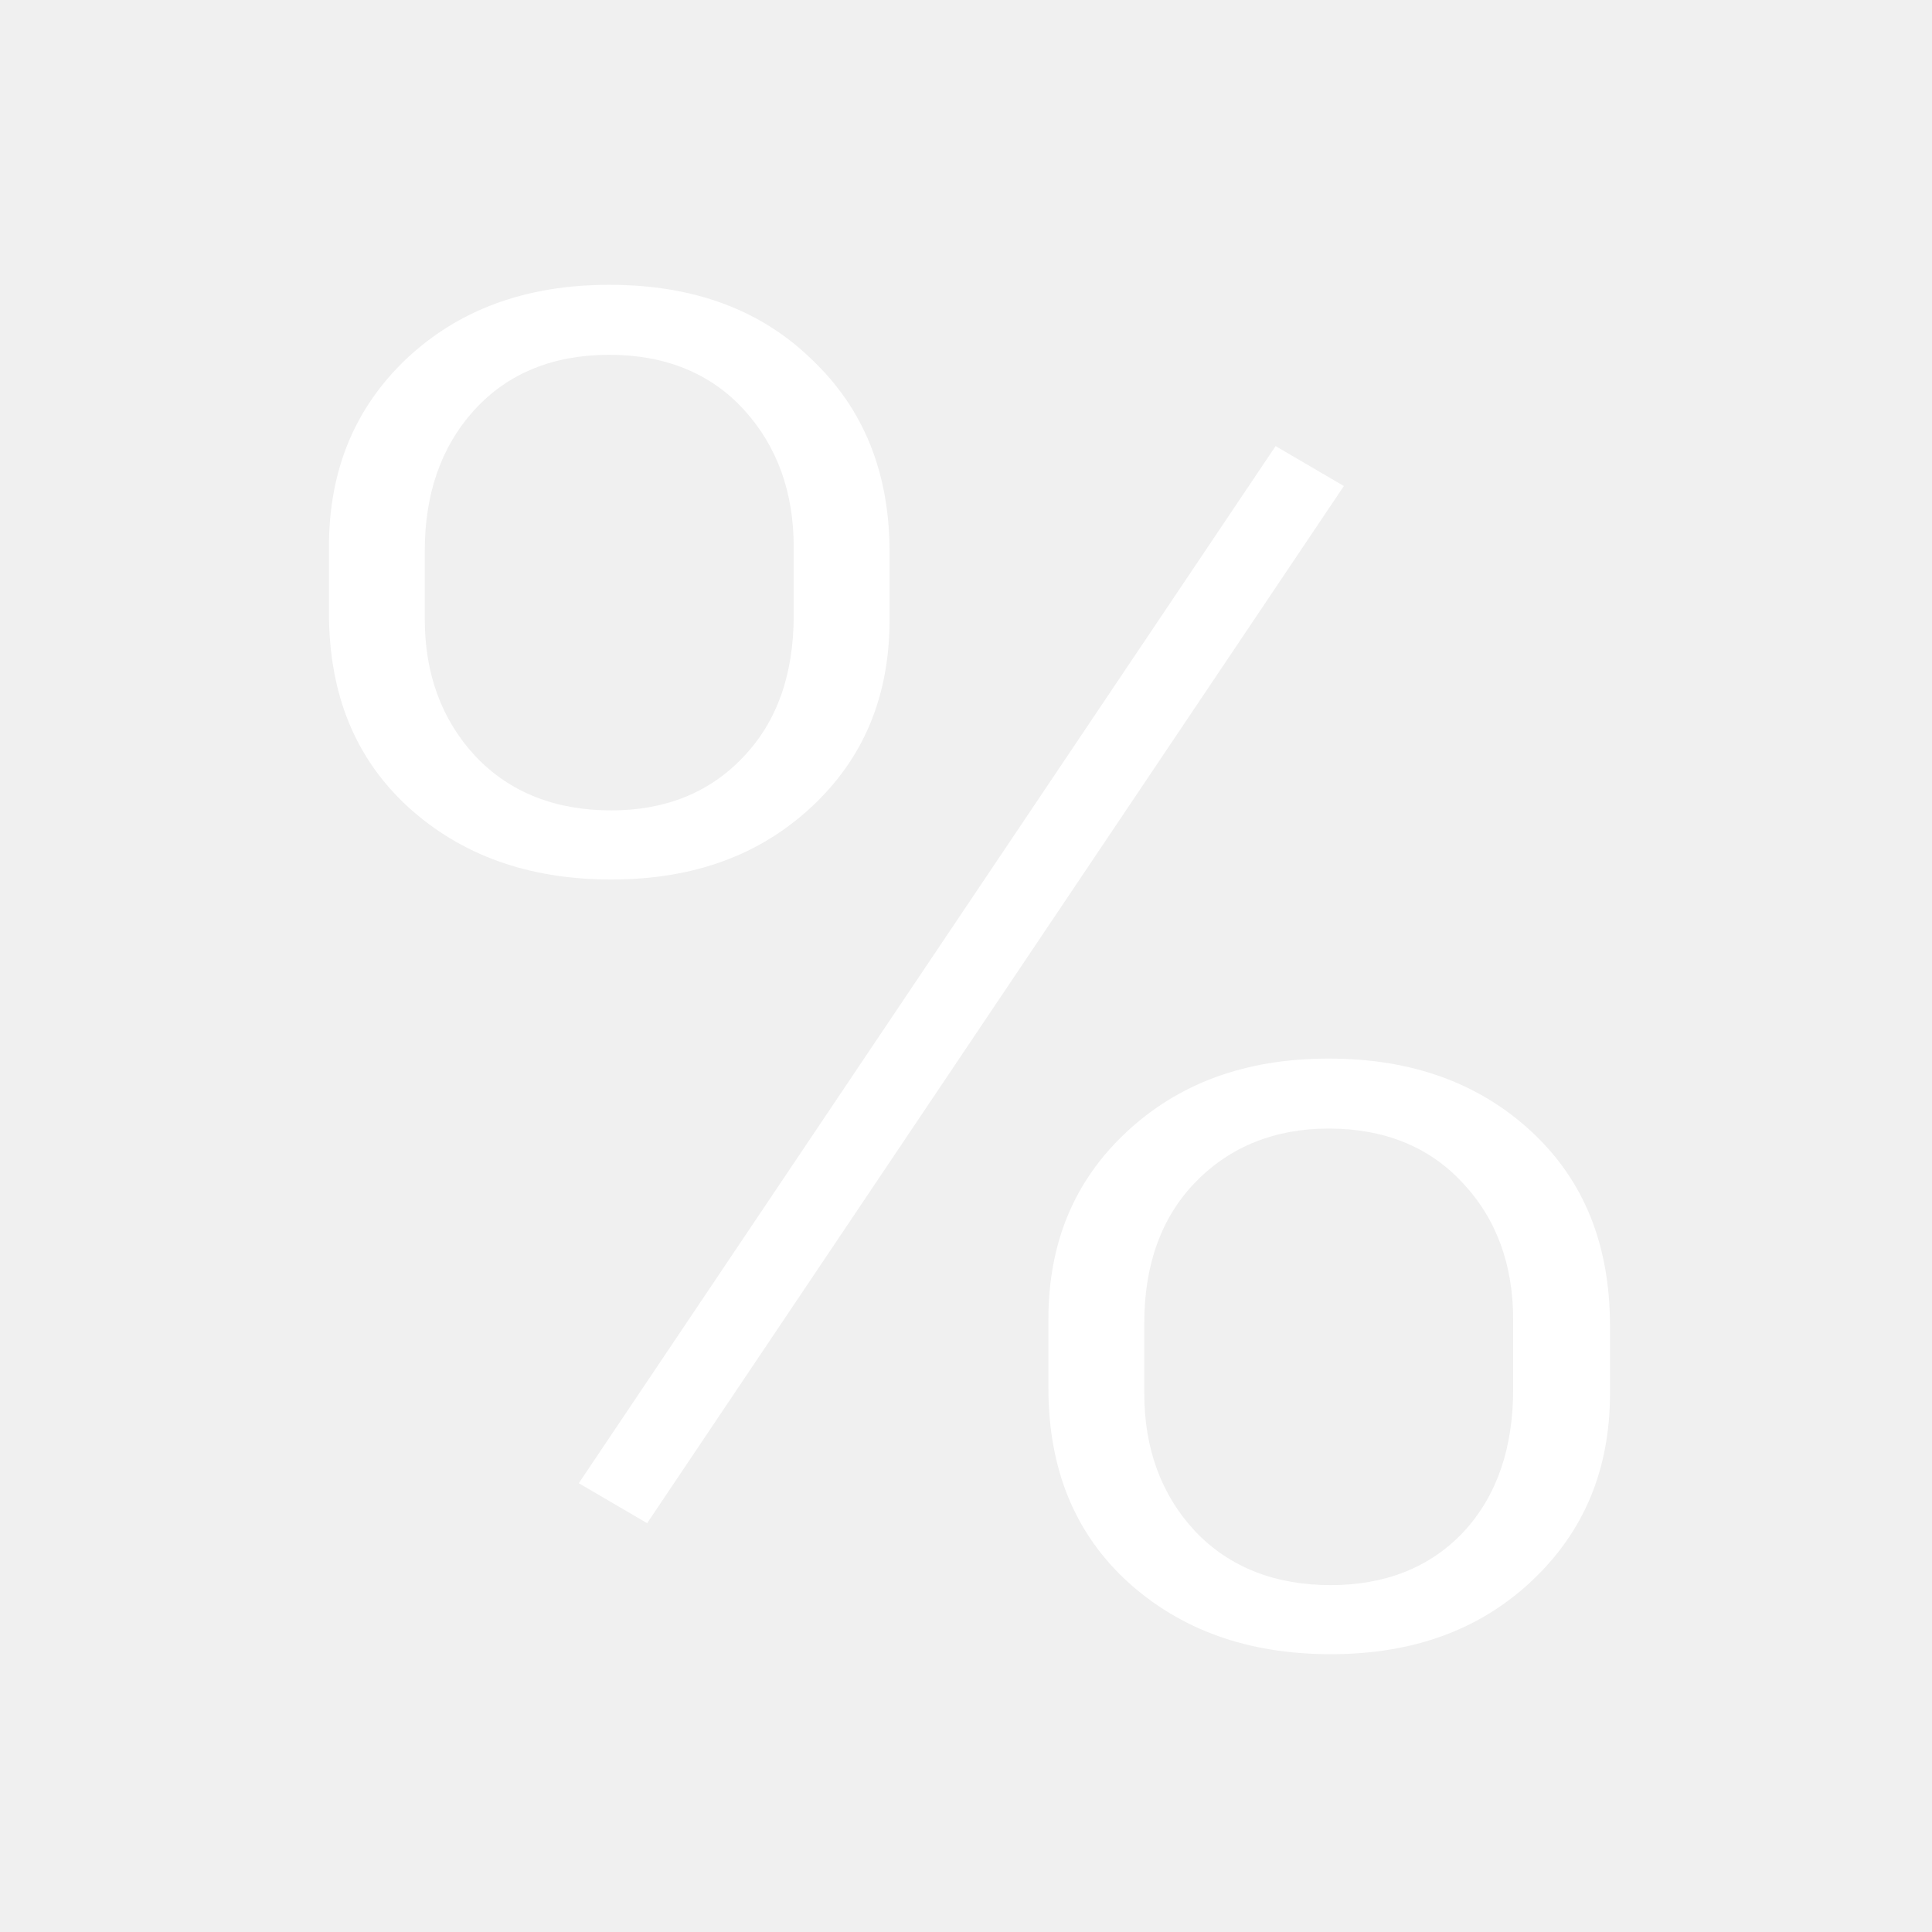
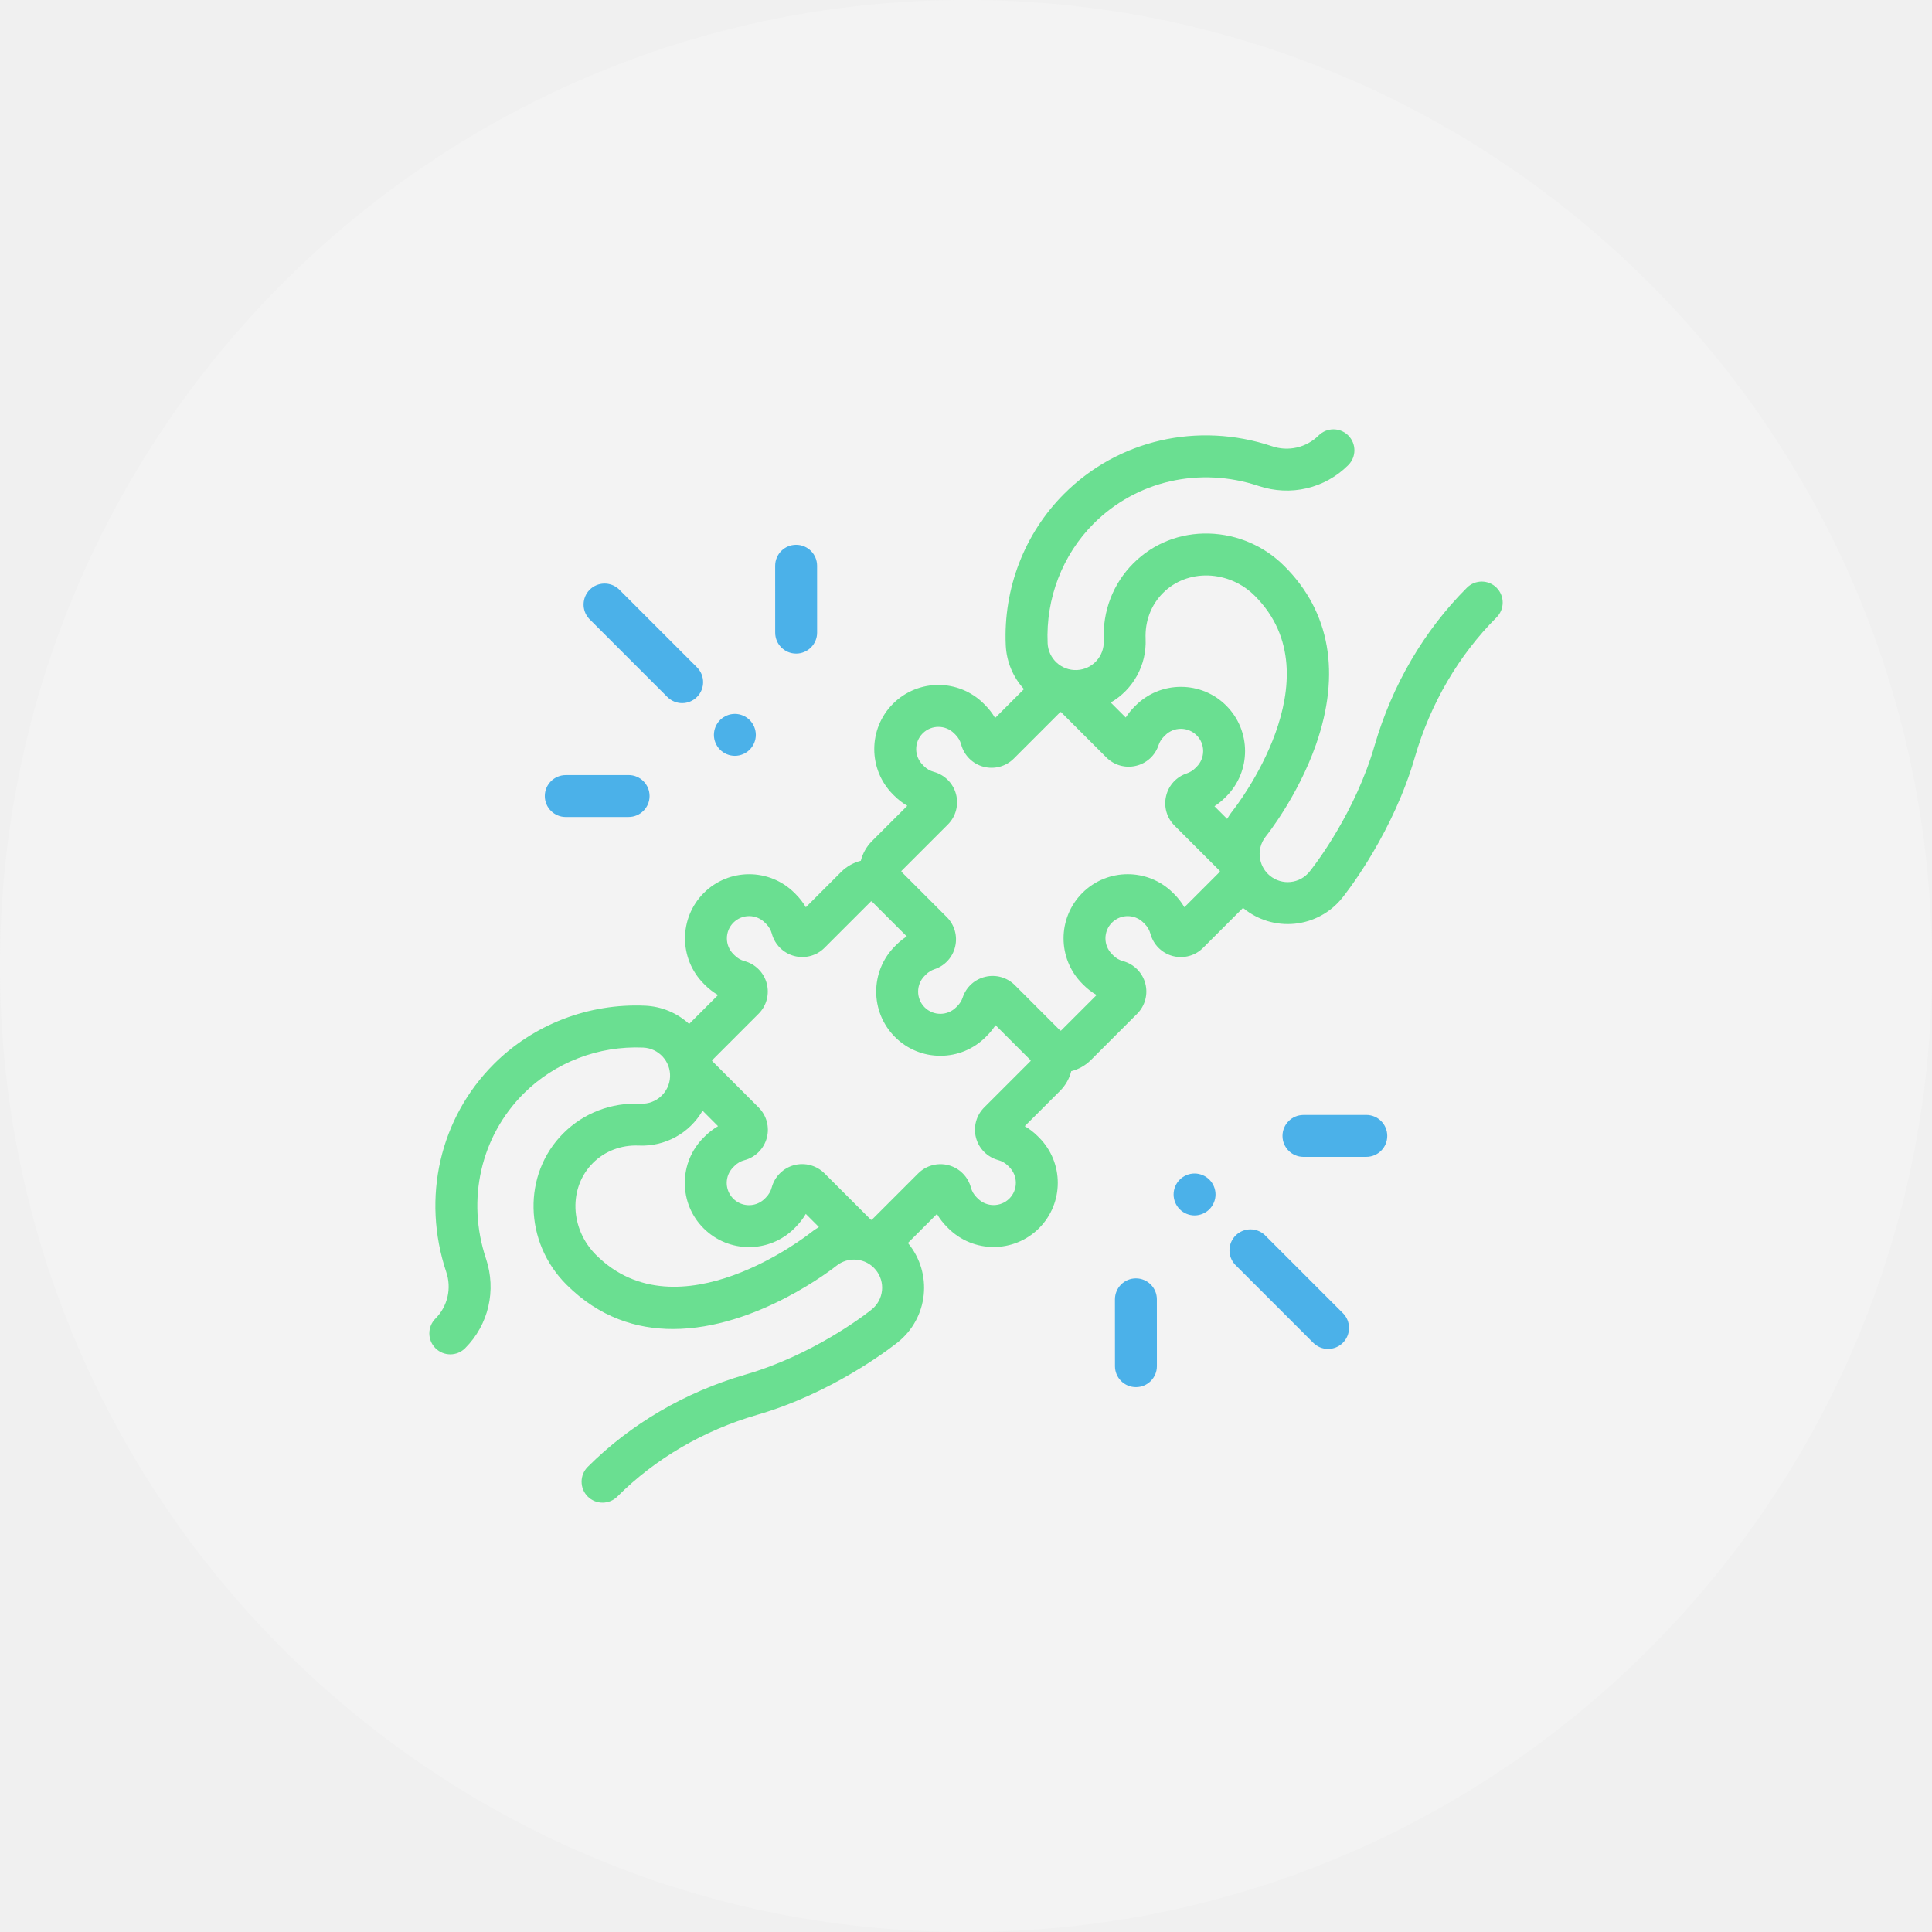
- <svg xmlns="http://www.w3.org/2000/svg" width="48" height="48" fill="none">
-   <path fill-rule="evenodd" clip-rule="evenodd" d="M15.137 7.076c2.117 0 3.778.632 5.037 1.86l.005.005c1.274 1.213 1.922 2.79 1.922 4.783v1.665c0 1.923-.651 3.461-1.943 4.662-1.28 1.19-2.92 1.8-4.97 1.8-2.068 0-3.737-.61-5.05-1.803-1.301-1.196-1.965-2.784-1.965-4.823v-1.641c0-1.907.643-3.448 1.92-4.666 1.297-1.219 2.962-1.842 5.044-1.842zm-4.583 8.313c0 1.34.41 2.486 1.256 3.398l.004.004c.86.908 2.004 1.343 3.373 1.343 1.321 0 2.43-.429 3.271-1.318.86-.892 1.261-2.088 1.261-3.52v-1.712c0-1.336-.4-2.482-1.226-3.393-.843-.93-1.984-1.376-3.356-1.376-1.372 0-2.513.446-3.356 1.376-.832.917-1.227 2.096-1.227 3.486v1.712zM40 34.614c0 1.905-.65 3.446-1.945 4.664-1.278 1.203-2.927 1.82-4.993 1.82-2.068 0-3.737-.61-5.05-1.802-1.301-1.196-1.965-2.784-1.965-4.823v-1.688c0-1.908.643-3.44 1.92-4.641 1.296-1.22 2.962-1.844 5.044-1.844 2.084 0 3.751.618 5.047 1.823C39.343 29.318 40 30.907 40 32.949v1.665zm-11.571 0c0 1.353.409 2.508 1.255 3.42l.004.005c.86.908 2.005 1.343 3.374 1.343 1.336 0 2.456-.428 3.298-1.32l.004-.005c.838-.906 1.23-2.106 1.23-3.537v-1.735c0-1.352-.409-2.501-1.258-3.4-.842-.91-1.972-1.346-3.325-1.346-1.326 0-2.449.441-3.319 1.34-.86.891-1.263 2.08-1.263 3.5v1.735zm4.96-22.54L16.078 37.843l-1.698-.993 17.312-25.767 1.697.993z" fill="#fff" />
+ <svg xmlns="http://www.w3.org/2000/svg" width="120" height="120" fill="none">
+   <circle cx="60" cy="60" r="60" fill="#F3F3F3" />
+   <path d="M92.955 36.504a1.302 1.302 0 00-1.842 0c-2.662 2.662-4.644 6.049-5.732 9.795-.07.242-.148.491-.23.74-1.344 4.032-3.715 6.98-3.816 7.104a1.738 1.738 0 01-2.453.255c-.32-.26-.522-.61-.603-.983l-.007-.027a1.742 1.742 0 01.356-1.444c.02-.024 1.976-2.46 3.11-5.696 1.549-4.42.876-8.247-1.946-11.069a6.887 6.887 0 00-4.704-2.04c-1.79-.047-3.454.61-4.69 1.846-1.27 1.269-1.924 2.978-1.843 4.813a1.746 1.746 0 01-1.666 1.82 1.746 1.746 0 01-1.819-1.666c-.122-2.783.92-5.493 2.861-7.433 2.66-2.661 6.588-3.555 10.247-2.334 1.975.658 4.108.162 5.565-1.295a1.302 1.302 0 00-1.841-1.842 2.813 2.813 0 01-2.9.666c-4.602-1.535-9.55-.4-12.913 2.963-2.455 2.456-3.775 5.878-3.62 9.389a4.323 4.323 0 001.132 2.736l-1.793 1.793a3.99 3.99 0 00-.623-.806l-.079-.08a3.991 3.991 0 00-5.638 0 3.991 3.991 0 000 5.639l.08.078c.241.243.513.452.806.623l-2.195 2.195c-.35.35-.578.773-.692 1.22-.447.114-.87.343-1.22.692l-2.195 2.195a3.993 3.993 0 00-.623-.807l-.078-.079a3.991 3.991 0 00-5.638 0 3.991 3.991 0 000 5.638l.078.08c.242.241.514.45.807.622l-1.794 1.794a4.33 4.33 0 00-2.738-1.134c-3.51-.155-6.933 1.166-9.388 3.621-3.363 3.363-4.499 8.311-2.964 12.913a2.813 2.813 0 01-.666 2.9 1.302 1.302 0 001.842 1.841c1.457-1.457 1.954-3.59 1.295-5.564-1.221-3.66-.326-7.587 2.334-10.248 1.94-1.94 4.647-2.983 7.433-2.861.96.042 1.708.858 1.666 1.819a1.747 1.747 0 01-1.82 1.666c-1.833-.08-3.543.573-4.812 1.842-2.537 2.537-2.45 6.751.194 9.394 2.043 2.044 4.365 2.76 6.616 2.76 5.232-.001 10.08-3.867 10.15-3.924a1.746 1.746 0 012.453.256 1.738 1.738 0 01-.255 2.453c-.124.1-3.073 2.471-7.105 3.815-.244.081-.493.159-.74.23-3.746 1.089-7.133 3.07-9.794 5.732a1.302 1.302 0 001.841 1.842c2.352-2.352 5.354-4.106 8.68-5.073.278-.08.56-.169.836-.26 4.477-1.492 7.784-4.152 7.922-4.264a4.336 4.336 0 00.636-6.116l-.028-.034 1.803-1.803c.172.293.38.565.623.807l.079.079a3.991 3.991 0 005.638 0 3.991 3.991 0 000-5.638l-.08-.08a3.994 3.994 0 00-.806-.622l2.195-2.195c.35-.35.578-.773.692-1.22.447-.114.87-.342 1.22-.691l2.87-2.87a1.956 1.956 0 00-.868-3.274 1.357 1.357 0 01-.614-.357l-.079-.08a1.384 1.384 0 010-1.954 1.384 1.384 0 011.955 0l.079.079c.173.173.293.38.356.614a1.955 1.955 0 003.275.868l2.477-2.477.034.03a4.34 4.34 0 006.116-.637c.113-.138 2.772-3.444 4.264-7.922.093-.28.181-.562.26-.837.967-3.325 2.721-6.327 5.073-8.68a1.302 1.302 0 000-1.84zm-21.799 3.18c-.048-1.097.337-2.111 1.083-2.857.726-.727 1.72-1.109 2.782-1.084a4.293 4.293 0 012.929 1.277c5.102 5.103-1.283 13.206-1.345 13.283a4.35 4.35 0 00-.386.56l-.787-.787c.236-.152.457-.33.656-.53l.079-.078a3.991 3.991 0 000-5.638 3.96 3.96 0 00-2.82-1.168 3.96 3.96 0 00-2.818 1.167l-.08.08c-.198.199-.376.42-.529.656l-.929-.93a4.352 4.352 0 002.165-3.951zM37.021 77.947c-1.628-1.628-1.715-4.19-.194-5.711.747-.746 1.765-1.13 2.858-1.083a4.346 4.346 0 003.953-2.166l.96.962a4.005 4.005 0 00-.817.63l-.078.077a3.96 3.96 0 00-1.168 2.819 3.96 3.96 0 001.168 2.819 3.992 3.992 0 005.639 0l.077-.079c.245-.245.457-.52.63-.817l.816.817c-.193.112-.38.24-.557.384-.082.066-8.183 6.451-13.286 1.348zM64.004 65.91l-2.87 2.87A1.955 1.955 0 0062 72.055c.233.064.44.184.614.357l.078.079a1.384 1.384 0 010 1.955 1.384 1.384 0 01-1.954 0l-.08-.079a1.357 1.357 0 01-.356-.614 1.956 1.956 0 00-3.274-.868l-2.87 2.87a.049.049 0 01-.032.014l-.018-.005c-.007-.003-.015-.003-.02-.008l-2.877-2.877a1.967 1.967 0 00-1.897-.507 1.96 1.96 0 00-1.38 1.382 1.378 1.378 0 01-.358.62l-.078.079a1.384 1.384 0 01-2.36-.978c0-.37.144-.716.406-.978l.078-.078a1.35 1.35 0 01.62-.358 1.955 1.955 0 00.875-3.276l-2.874-2.874a.05.05 0 010-.07l2.87-2.87a1.956 1.956 0 00-.868-3.274 1.356 1.356 0 01-.613-.357l-.079-.078a1.373 1.373 0 01-.405-.978c0-.369.144-.716.405-.977s.608-.405.977-.405c.37 0 .717.144.978.405l.079.078c.173.174.293.38.356.615a1.956 1.956 0 003.274.867l2.87-2.87a.05.05 0 01.07 0l2.165 2.165a4 4 0 00-.656.53l-.078.078a3.991 3.991 0 000 5.638 3.961 3.961 0 002.819 1.168 3.96 3.96 0 002.819-1.168l.078-.079a4.01 4.01 0 00.53-.654l2.168 2.166c.02.02.02.051 0 .07zm9.56-9.56a3.993 3.993 0 00-.622-.807l-.079-.079a3.991 3.991 0 00-5.638 0 3.991 3.991 0 000 5.638l.079.08c.242.241.514.45.807.622L65.914 64a.05.05 0 01-.07 0l-2.806-2.807a1.949 1.949 0 00-1.838-.522 1.938 1.938 0 00-1.403 1.28c-.068.203-.18.383-.333.537l-.079.078a1.384 1.384 0 01-1.955 0 1.384 1.384 0 010-1.954l.08-.08c.153-.153.333-.265.536-.333a1.937 1.937 0 001.28-1.402 1.95 1.95 0 00-.523-1.838L56 54.156a.05.05 0 010-.07l2.87-2.87a1.956 1.956 0 00-.868-3.274 1.36 1.36 0 01-.614-.357l-.078-.08a1.384 1.384 0 010-1.954 1.384 1.384 0 011.954 0l.08.079c.173.173.293.38.356.614a1.955 1.955 0 003.274.868l2.87-2.87a.05.05 0 01.07 0l2.804 2.803a1.95 1.95 0 001.838.522 1.937 1.937 0 001.402-1.28c.068-.203.18-.383.333-.536l.08-.08c.26-.26.608-.404.977-.404s.716.143.977.405c.261.26.405.608.405.977 0 .37-.144.716-.405.978l-.079.078a1.368 1.368 0 01-.537.334 1.938 1.938 0 00-1.28 1.402 1.95 1.95 0 00.523 1.838l2.806 2.807c.006.005.006.012.008.019l.005.02a.048.048 0 01-.013.031l-2.195 2.195z" fill="#6ADF91" />
+   <path d="M41.45 43.29a1.299 1.299 0 001.84 0 1.302 1.302 0 000-1.841l-4.853-4.854a1.303 1.303 0 00-1.842 1.841l4.854 4.854zm4.194 3.656a1.306 1.306 0 001.302-1.302c0-.343-.14-.677-.382-.921a1.312 1.312 0 00-.92-.382c-.343 0-.678.14-.92.382a1.312 1.312 0 00-.382.92c0 .344.139.679.381.921.243.243.578.382.92.382zm-10.503 3.8l3.903-.002a1.302 1.302 0 000-2.604h-.001l-3.902.002a1.302 1.302 0 000 2.604zM49.45 40.595c.72 0 1.303-.584 1.302-1.303l-.001-4.152a1.302 1.302 0 10-2.604.001l.001 4.152c0 .72.583 1.302 1.302 1.302zm29.105 36.112a1.303 1.303 0 00-1.842 1.841l4.854 4.854a1.298 1.298 0 001.842 0 1.302 1.302 0 000-1.841l-4.854-4.854zm-4.358-3.819c-.343 0-.679.14-.92.381a1.312 1.312 0 00-.383.92c0 .343.14.68.382.922s.578.381.92.381c.343 0 .68-.14.921-.382.242-.242.382-.578.382-.92 0-.343-.14-.678-.382-.92a1.312 1.312 0 00-.92-.382zm10.666-3.638l-3.903.002a1.302 1.302 0 000 2.604l3.903-.001a1.302 1.302 0 000-2.605zm-14.31 10.152c-.72 0-1.302.583-1.302 1.302l.002 4.153a1.302 1.302 0 102.604-.001l-.002-4.153c0-.719-.583-1.301-1.302-1.301z" fill="#4BB1E9" />
</svg>
